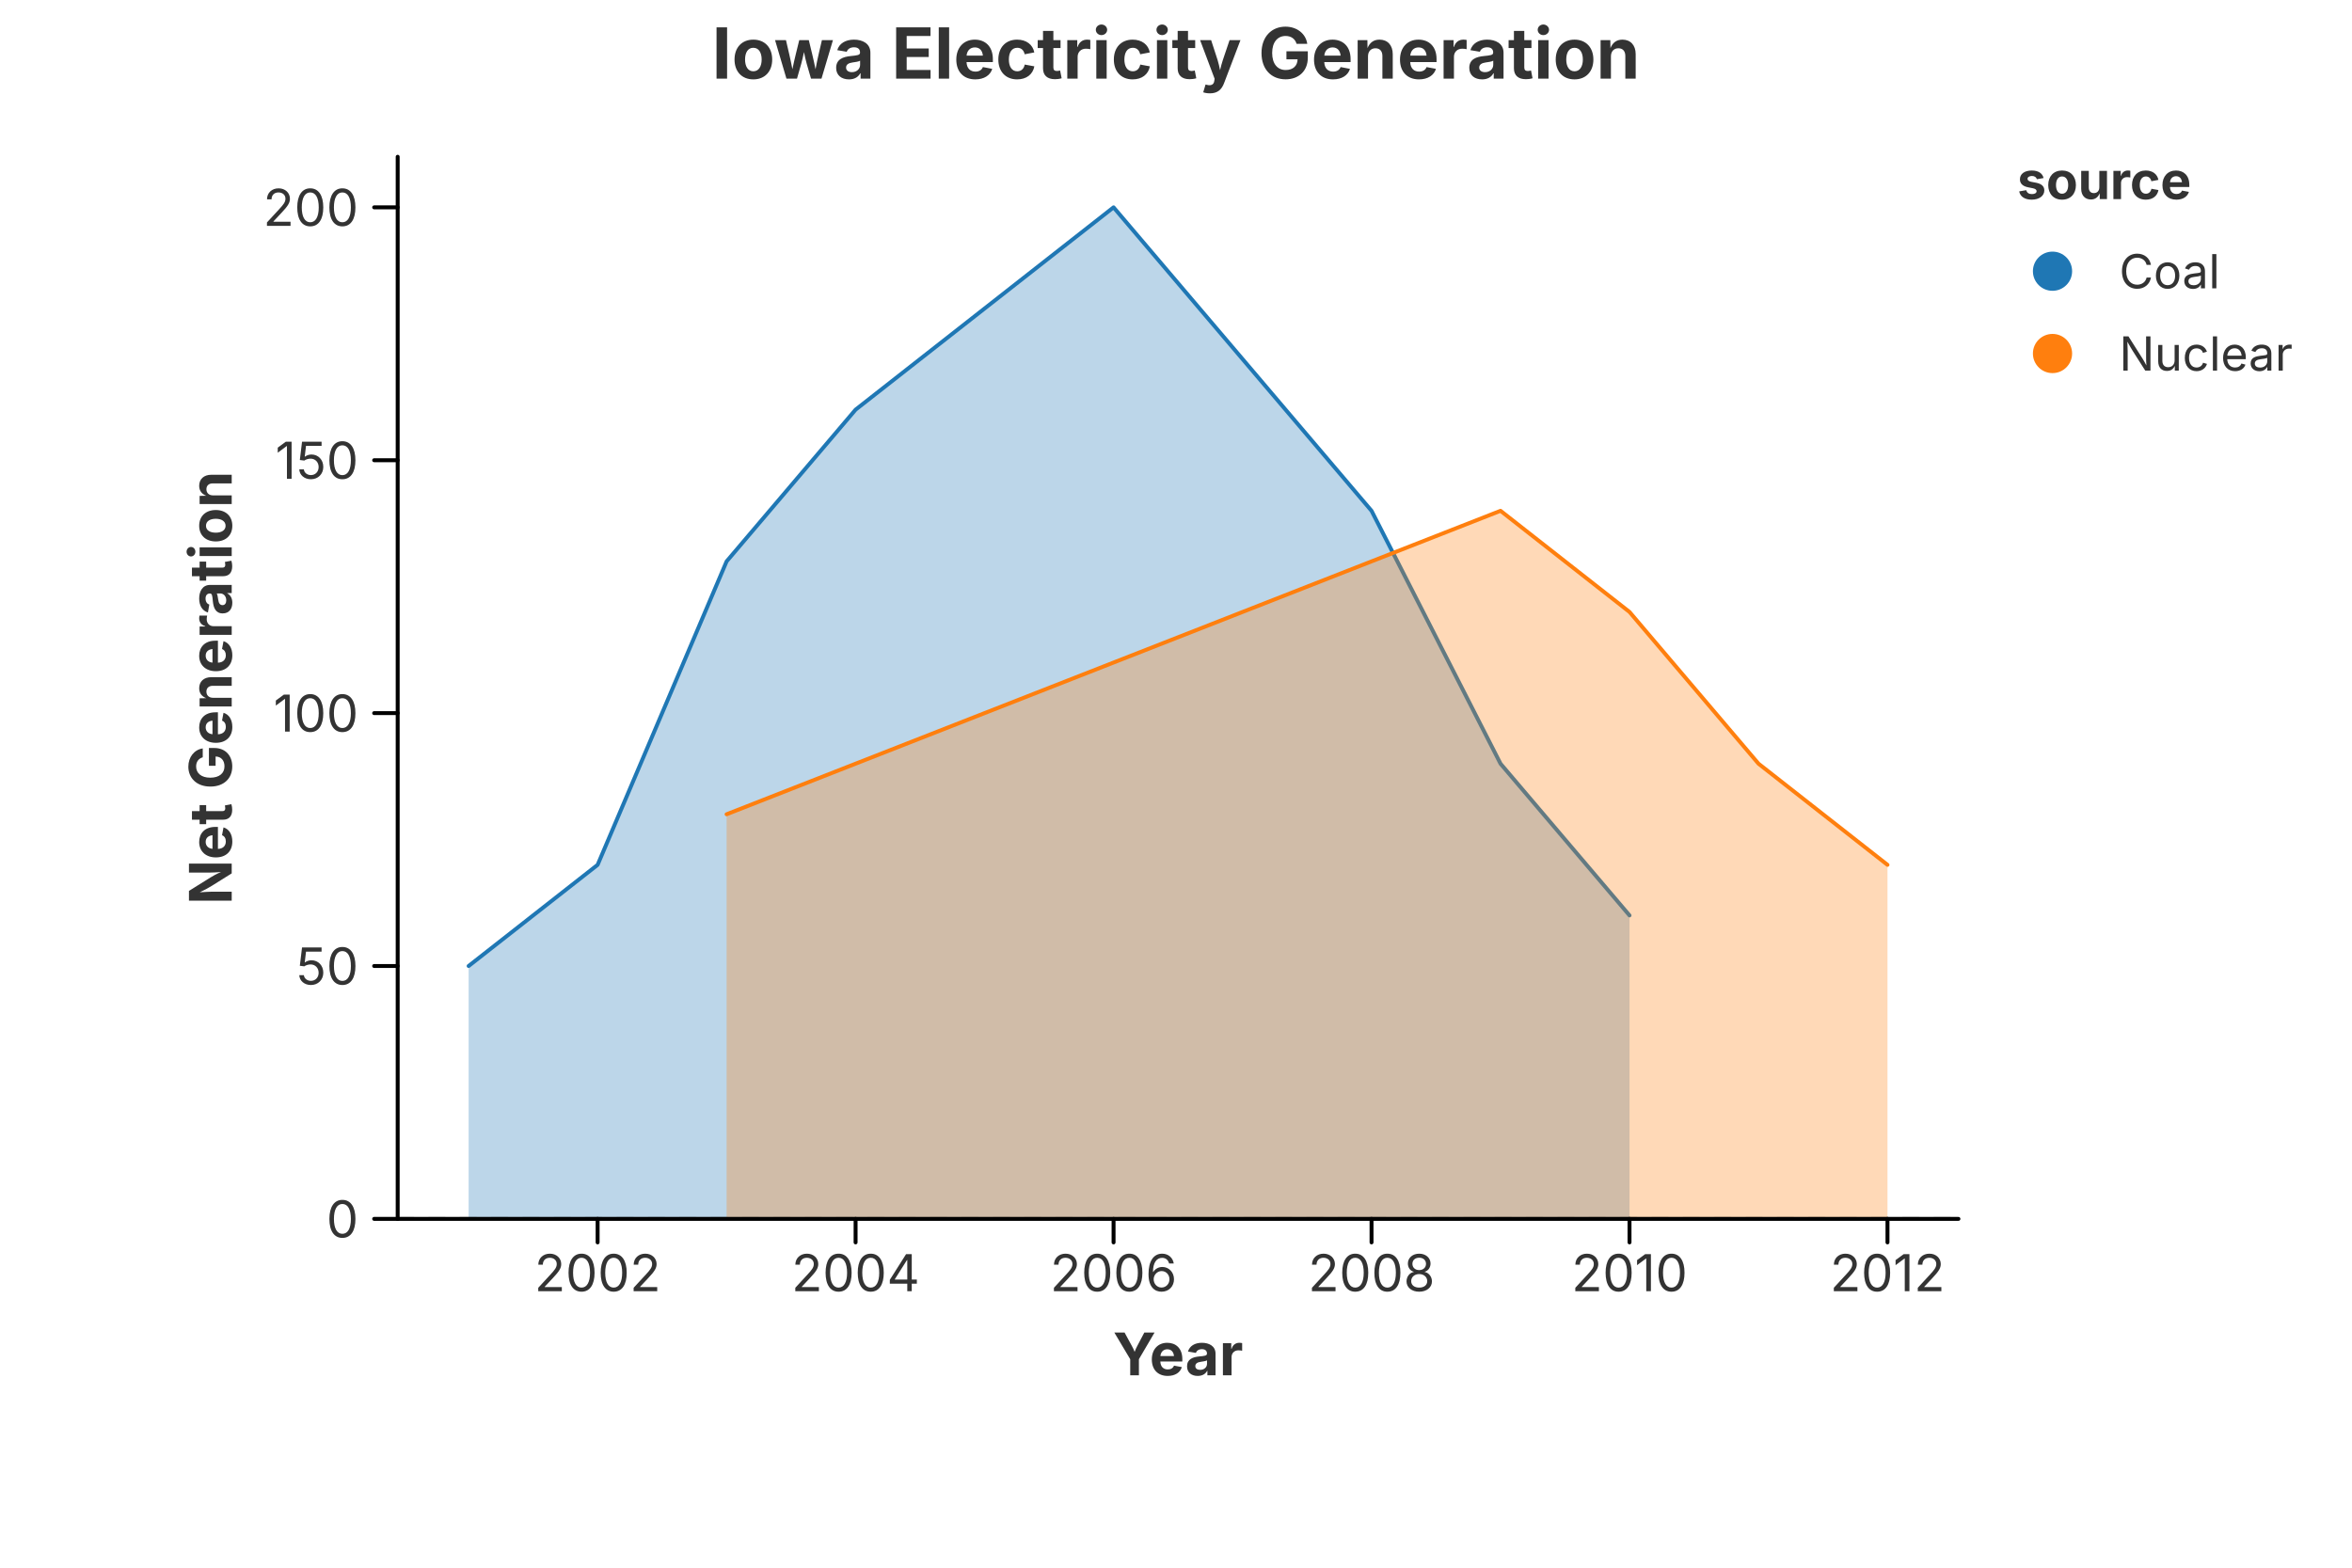
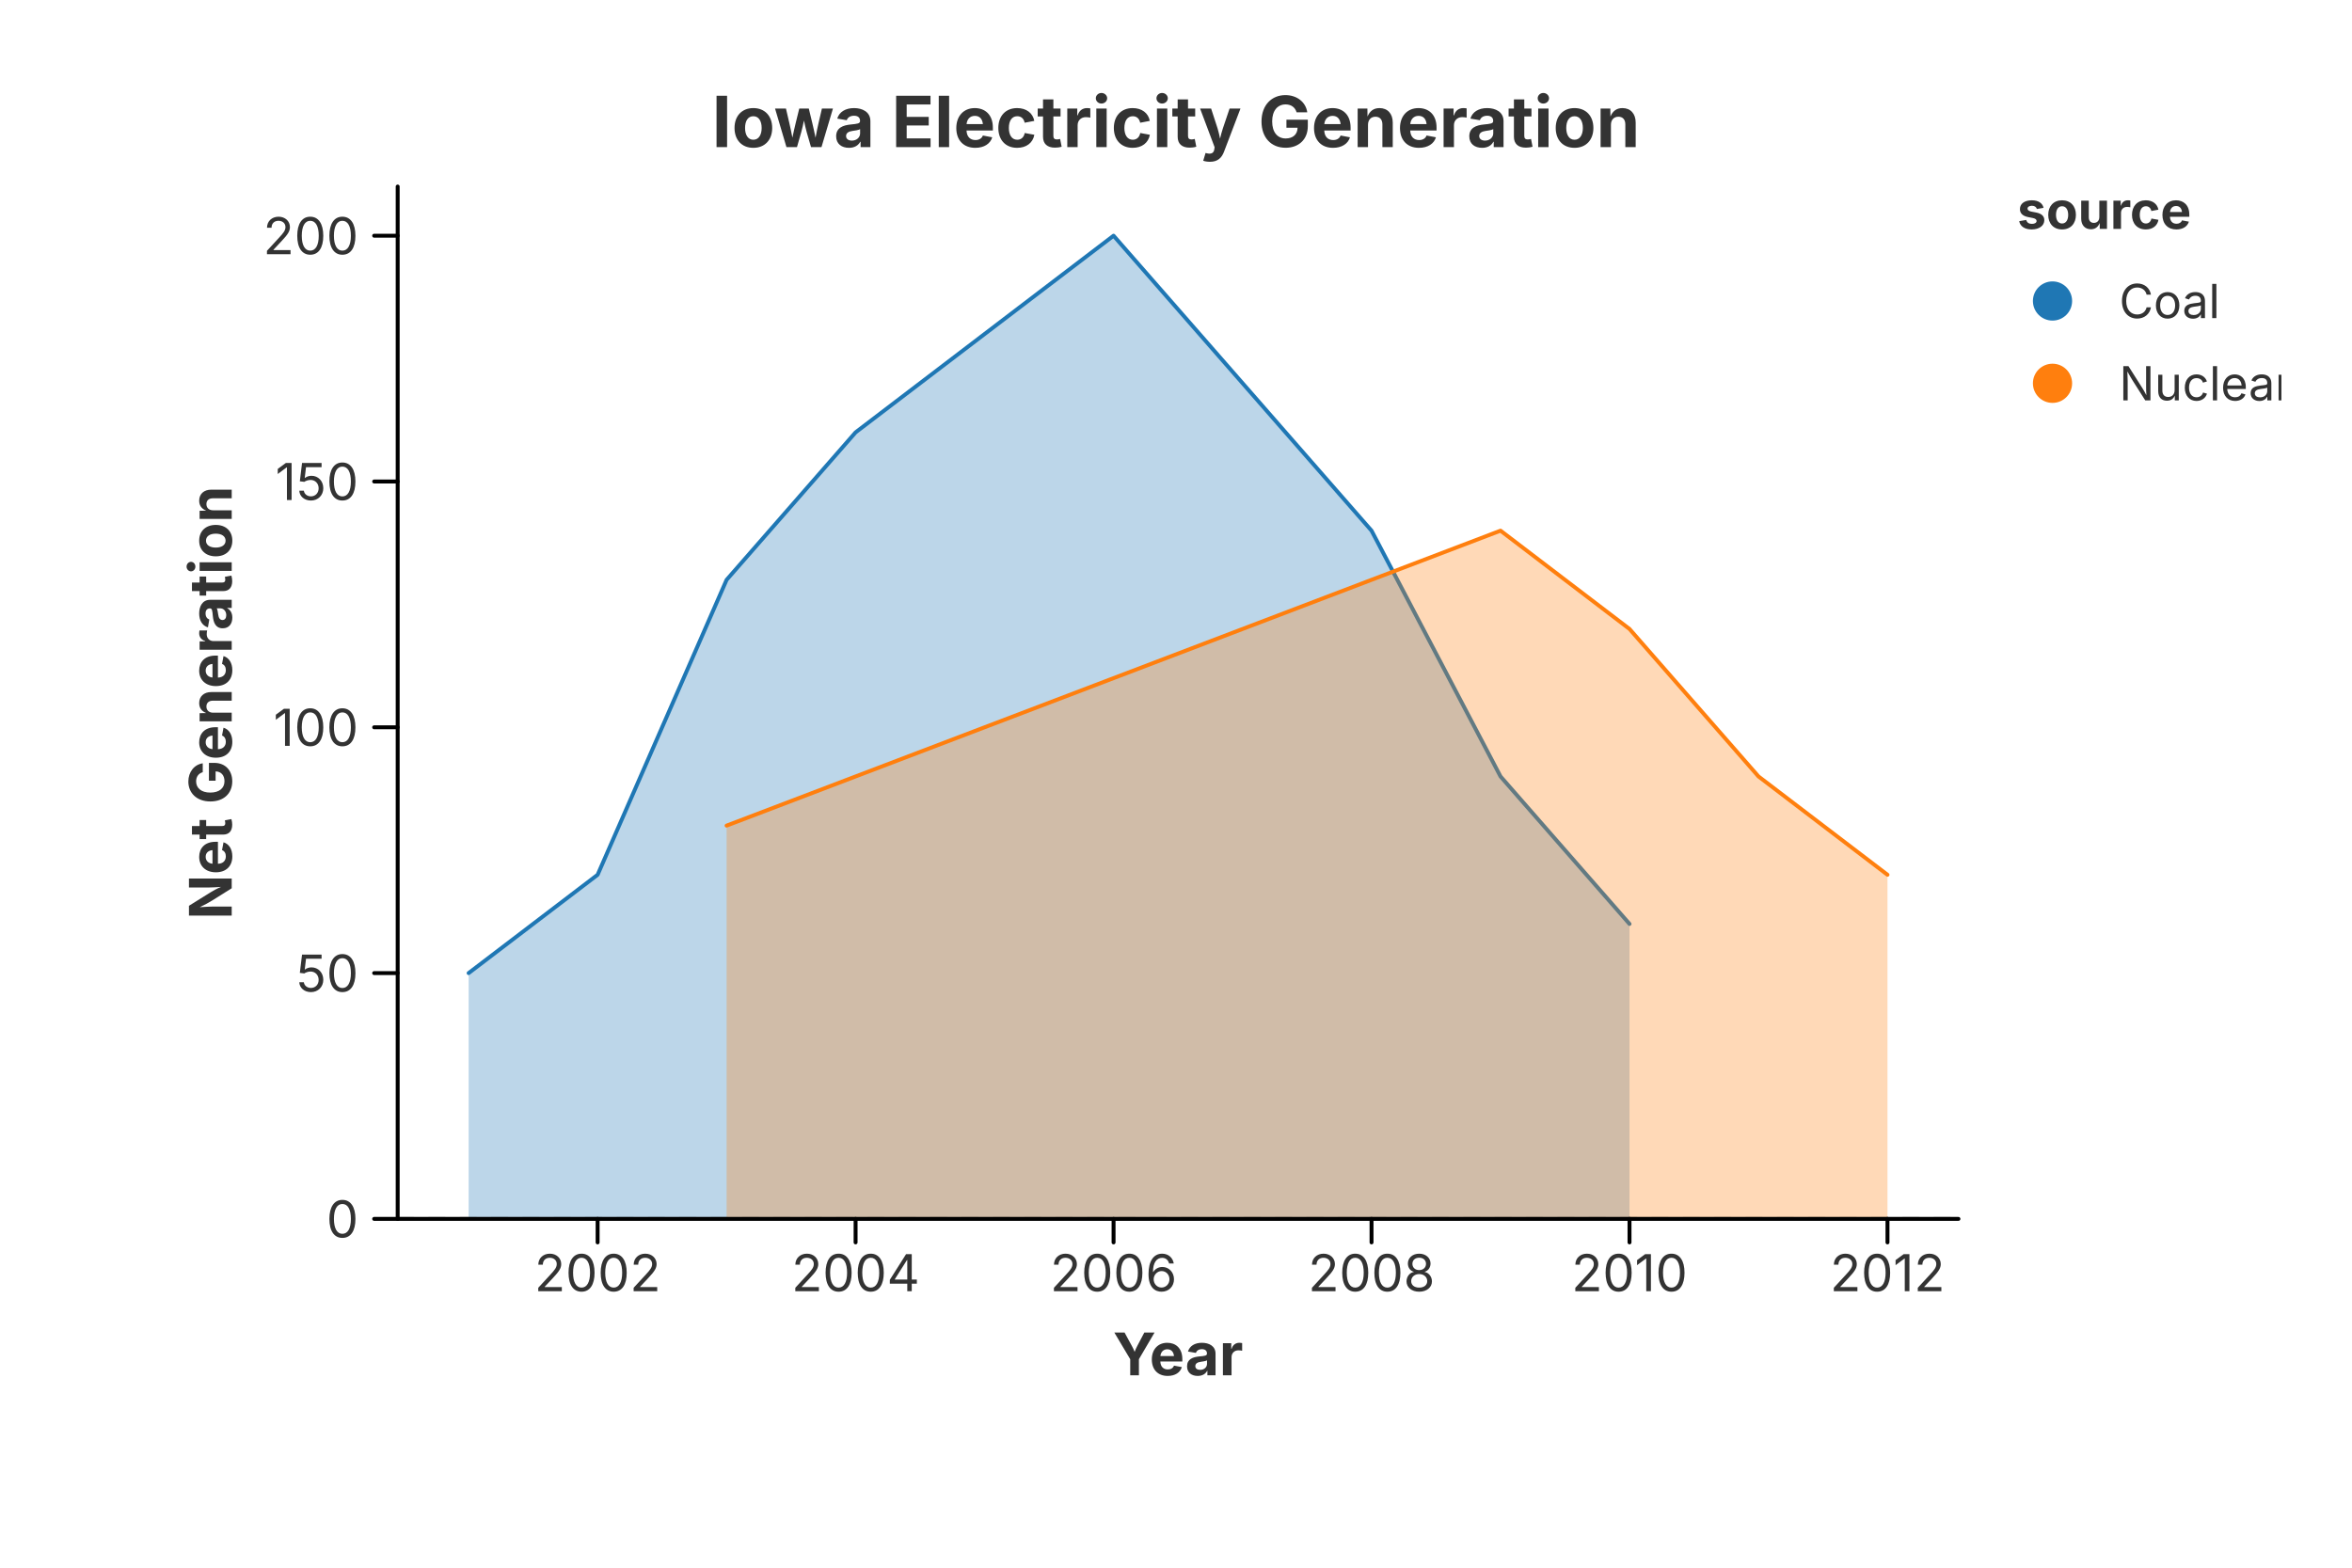
<svg xmlns="http://www.w3.org/2000/svg" width="600" height="400" viewBox="0 0 600 400">
  <rect x="0.000" y="0.000" width="600.000" height="400.000" fill="rgba(255,255,255,1.000)" stroke="none" stroke-width="0.000" fill-opacity="1.000" stroke-opacity="1.000" />
-   <text x="300.000" y="13.333" font-size="18.0" font-family="Inter, -apple-system, BlinkMacSystemFont, 'Segoe UI', Roboto, Helvetica, Arial, 'PingFang SC', 'Microsoft YaHei', Ubuntu, Cantarell, 'Noto Sans', sans-serif" fill="rgba(51,51,51,1.000)" fill-opacity="1.000" text-anchor="middle" font-weight="bold" dominant-baseline="middle" transform="rotate(0 300.000 13.333)">Iowa Electricity Generation</text>
+   <text x="300.000" y="30.800" font-size="18.0" font-family="Inter, -apple-system, BlinkMacSystemFont, 'Segoe UI', Roboto, Helvetica, Arial, 'PingFang SC', 'Microsoft YaHei', Ubuntu, Cantarell, 'Noto Sans', sans-serif" fill="rgba(51,51,51,1.000)" fill-opacity="1.000" text-anchor="middle" font-weight="bold" dominant-baseline="middle" transform="rotate(0 300.000 30.800)">Iowa Electricity Generation</text>
  <defs>
    <clipPath id="plot-clip-area-0">
-       <rect x="101.450" y="40.000" width="398.150" height="271.000" />
+       <rect x="101.450" y="47.600" width="398.150" height="263.400" />
    </clipPath>
  </defs>
  <g clip-path="url(#plot-clip-area-0)">
    <path d="M 101.450 311.000 L 499.600 311.000" fill="none" stroke="rgba(136,136,136,1.000)" stroke-width="1.000" stroke-opacity="0.500" stroke-linejoin="round" stroke-linecap="round" stroke-dasharray="4,4" />
-     <path d="M 119.548 246.476 L 152.453 220.667 L 185.358 143.238 L 218.263 104.524 L 251.168 78.714 L 284.073 52.905 L 316.977 91.619 L 349.882 130.333 L 382.787 194.857 L 415.692 233.571 L 415.692 311.000 L 382.787 311.000 L 349.882 311.000 L 316.977 311.000 L 284.073 311.000 L 251.168 311.000 L 218.263 311.000 L 185.358 311.000 L 152.453 311.000 L 119.548 311.000 Z" fill="rgba(31,119,180,1.000)" fill-opacity="0.300" stroke="none" />
-     <path d="M 119.548 246.476 L 152.453 220.667 L 185.358 143.238 L 218.263 104.524 L 251.168 78.714 L 284.073 52.905 L 316.977 91.619 L 349.882 130.333 L 382.787 194.857 L 415.692 233.571" fill="none" stroke="rgba(31,119,180,1.000)" stroke-width="1.000" stroke-opacity="1.000" stroke-linejoin="round" stroke-linecap="round" />
-     <path d="M 185.358 207.762 L 218.263 194.857 L 251.168 181.952 L 284.073 169.048 L 316.977 156.143 L 349.882 143.238 L 382.787 130.333 L 415.692 156.143 L 448.597 194.857 L 481.502 220.667 L 481.502 311.000 L 448.597 311.000 L 415.692 311.000 L 382.787 311.000 L 349.882 311.000 L 316.977 311.000 L 284.073 311.000 L 251.168 311.000 L 218.263 311.000 L 185.358 311.000 Z" fill="rgba(255,127,14,1.000)" fill-opacity="0.300" stroke="none" />
-     <path d="M 185.358 207.762 L 218.263 194.857 L 251.168 181.952 L 284.073 169.048 L 316.977 156.143 L 349.882 143.238 L 382.787 130.333 L 415.692 156.143 L 448.597 194.857 L 481.502 220.667" fill="none" stroke="rgba(255,127,14,1.000)" stroke-width="1.000" stroke-opacity="1.000" stroke-linejoin="round" stroke-linecap="round" />
+     <path d="M 119.548 248.286 L 152.453 223.200 L 185.358 147.943 L 218.263 110.314 L 251.168 85.229 L 284.073 60.143 L 316.977 97.771 L 349.882 135.400 L 382.787 198.114 L 415.692 235.743 L 415.692 311.000 L 382.787 311.000 L 349.882 311.000 L 316.977 311.000 L 284.073 311.000 L 251.168 311.000 L 218.263 311.000 L 185.358 311.000 L 152.453 311.000 L 119.548 311.000 Z" fill="rgba(31,119,180,1.000)" fill-opacity="0.300" stroke="none" />
+     <path d="M 119.548 248.286 L 152.453 223.200 L 185.358 147.943 L 218.263 110.314 L 251.168 85.229 L 284.073 60.143 L 316.977 97.771 L 349.882 135.400 L 382.787 198.114 L 415.692 235.743" fill="none" stroke="rgba(31,119,180,1.000)" stroke-width="1.000" stroke-opacity="1.000" stroke-linejoin="round" stroke-linecap="round" />
+     <path d="M 185.358 210.657 L 218.263 198.114 L 251.168 185.571 L 284.073 173.029 L 316.977 160.486 L 349.882 147.943 L 382.787 135.400 L 415.692 160.486 L 448.597 198.114 L 481.502 223.200 L 481.502 311.000 L 448.597 311.000 L 415.692 311.000 L 382.787 311.000 L 349.882 311.000 L 316.977 311.000 L 284.073 311.000 L 251.168 311.000 L 218.263 311.000 L 185.358 311.000 Z" fill="rgba(255,127,14,1.000)" fill-opacity="0.300" stroke="none" />
+     <path d="M 185.358 210.657 L 218.263 198.114 L 251.168 185.571 L 284.073 173.029 L 316.977 160.486 L 349.882 147.943 L 382.787 135.400 L 415.692 160.486 L 448.597 198.114 L 481.502 223.200" fill="none" stroke="rgba(255,127,14,1.000)" stroke-width="1.000" stroke-opacity="1.000" stroke-linejoin="round" stroke-linecap="round" />
  </g>
  <path d="M 101.450 311.000 L 499.600 311.000" fill="none" stroke="rgba(0,0,0,1.000)" stroke-width="1.000" stroke-opacity="1.000" stroke-linejoin="round" stroke-linecap="round" />
  <path d="M 152.453 311.000 L 152.453 317.000" fill="none" stroke="rgba(0,0,0,1.000)" stroke-width="1.000" stroke-opacity="1.000" stroke-linejoin="round" stroke-linecap="round" />
  <text x="152.453" y="320.000" font-size="13.0" font-family="Inter, -apple-system, BlinkMacSystemFont, 'Segoe UI', Roboto, Helvetica, Arial, 'PingFang SC', 'Microsoft YaHei', Ubuntu, Cantarell, 'Noto Sans', sans-serif" fill="rgba(51,51,51,1.000)" fill-opacity="1.000" text-anchor="middle" font-weight="normal" dominant-baseline="hanging" transform="rotate(0 152.453 320.000)">2002</text>
  <path d="M 218.263 311.000 L 218.263 317.000" fill="none" stroke="rgba(0,0,0,1.000)" stroke-width="1.000" stroke-opacity="1.000" stroke-linejoin="round" stroke-linecap="round" />
  <text x="218.263" y="320.000" font-size="13.0" font-family="Inter, -apple-system, BlinkMacSystemFont, 'Segoe UI', Roboto, Helvetica, Arial, 'PingFang SC', 'Microsoft YaHei', Ubuntu, Cantarell, 'Noto Sans', sans-serif" fill="rgba(51,51,51,1.000)" fill-opacity="1.000" text-anchor="middle" font-weight="normal" dominant-baseline="hanging" transform="rotate(0 218.263 320.000)">2004</text>
  <path d="M 284.073 311.000 L 284.073 317.000" fill="none" stroke="rgba(0,0,0,1.000)" stroke-width="1.000" stroke-opacity="1.000" stroke-linejoin="round" stroke-linecap="round" />
  <text x="284.073" y="320.000" font-size="13.0" font-family="Inter, -apple-system, BlinkMacSystemFont, 'Segoe UI', Roboto, Helvetica, Arial, 'PingFang SC', 'Microsoft YaHei', Ubuntu, Cantarell, 'Noto Sans', sans-serif" fill="rgba(51,51,51,1.000)" fill-opacity="1.000" text-anchor="middle" font-weight="normal" dominant-baseline="hanging" transform="rotate(0 284.073 320.000)">2006</text>
  <path d="M 349.882 311.000 L 349.882 317.000" fill="none" stroke="rgba(0,0,0,1.000)" stroke-width="1.000" stroke-opacity="1.000" stroke-linejoin="round" stroke-linecap="round" />
  <text x="349.882" y="320.000" font-size="13.0" font-family="Inter, -apple-system, BlinkMacSystemFont, 'Segoe UI', Roboto, Helvetica, Arial, 'PingFang SC', 'Microsoft YaHei', Ubuntu, Cantarell, 'Noto Sans', sans-serif" fill="rgba(51,51,51,1.000)" fill-opacity="1.000" text-anchor="middle" font-weight="normal" dominant-baseline="hanging" transform="rotate(0 349.882 320.000)">2008</text>
  <path d="M 415.692 311.000 L 415.692 317.000" fill="none" stroke="rgba(0,0,0,1.000)" stroke-width="1.000" stroke-opacity="1.000" stroke-linejoin="round" stroke-linecap="round" />
  <text x="415.692" y="320.000" font-size="13.0" font-family="Inter, -apple-system, BlinkMacSystemFont, 'Segoe UI', Roboto, Helvetica, Arial, 'PingFang SC', 'Microsoft YaHei', Ubuntu, Cantarell, 'Noto Sans', sans-serif" fill="rgba(51,51,51,1.000)" fill-opacity="1.000" text-anchor="middle" font-weight="normal" dominant-baseline="hanging" transform="rotate(0 415.692 320.000)">2010</text>
  <path d="M 481.502 311.000 L 481.502 317.000" fill="none" stroke="rgba(0,0,0,1.000)" stroke-width="1.000" stroke-opacity="1.000" stroke-linejoin="round" stroke-linecap="round" />
  <text x="481.502" y="320.000" font-size="13.0" font-family="Inter, -apple-system, BlinkMacSystemFont, 'Segoe UI', Roboto, Helvetica, Arial, 'PingFang SC', 'Microsoft YaHei', Ubuntu, Cantarell, 'Noto Sans', sans-serif" fill="rgba(51,51,51,1.000)" fill-opacity="1.000" text-anchor="middle" font-weight="normal" dominant-baseline="hanging" transform="rotate(0 481.502 320.000)">2012</text>
  <text x="300.525" y="340.000" font-size="15.0" font-family="Inter, -apple-system, BlinkMacSystemFont, 'Segoe UI', Roboto, Helvetica, Arial, 'PingFang SC', 'Microsoft YaHei', Ubuntu, Cantarell, 'Noto Sans', sans-serif" fill="rgba(51,51,51,1.000)" fill-opacity="1.000" text-anchor="middle" font-weight="bold" dominant-baseline="hanging" transform="rotate(0 300.525 340.000)">Year</text>
-   <path d="M 101.450 40.000 L 101.450 311.000" fill="none" stroke="rgba(0,0,0,1.000)" stroke-width="1.000" stroke-opacity="1.000" stroke-linejoin="round" stroke-linecap="round" />
+   <path d="M 101.450 47.600 L 101.450 311.000" fill="none" stroke="rgba(0,0,0,1.000)" stroke-width="1.000" stroke-opacity="1.000" stroke-linejoin="round" stroke-linecap="round" />
  <path d="M 101.450 311.000 L 95.450 311.000" fill="none" stroke="rgba(0,0,0,1.000)" stroke-width="1.000" stroke-opacity="1.000" stroke-linejoin="round" stroke-linecap="round" />
  <text x="91.450" y="311.000" font-size="13.0" font-family="Inter, -apple-system, BlinkMacSystemFont, 'Segoe UI', Roboto, Helvetica, Arial, 'PingFang SC', 'Microsoft YaHei', Ubuntu, Cantarell, 'Noto Sans', sans-serif" fill="rgba(51,51,51,1.000)" fill-opacity="1.000" text-anchor="end" font-weight="normal" dominant-baseline="central" transform="rotate(0 91.450 311.000)">0</text>
-   <path d="M 101.450 246.476 L 95.450 246.476" fill="none" stroke="rgba(0,0,0,1.000)" stroke-width="1.000" stroke-opacity="1.000" stroke-linejoin="round" stroke-linecap="round" />
-   <text x="91.450" y="246.476" font-size="13.0" font-family="Inter, -apple-system, BlinkMacSystemFont, 'Segoe UI', Roboto, Helvetica, Arial, 'PingFang SC', 'Microsoft YaHei', Ubuntu, Cantarell, 'Noto Sans', sans-serif" fill="rgba(51,51,51,1.000)" fill-opacity="1.000" text-anchor="end" font-weight="normal" dominant-baseline="central" transform="rotate(0 91.450 246.476)">50</text>
-   <path d="M 101.450 181.952 L 95.450 181.952" fill="none" stroke="rgba(0,0,0,1.000)" stroke-width="1.000" stroke-opacity="1.000" stroke-linejoin="round" stroke-linecap="round" />
-   <text x="91.450" y="181.952" font-size="13.0" font-family="Inter, -apple-system, BlinkMacSystemFont, 'Segoe UI', Roboto, Helvetica, Arial, 'PingFang SC', 'Microsoft YaHei', Ubuntu, Cantarell, 'Noto Sans', sans-serif" fill="rgba(51,51,51,1.000)" fill-opacity="1.000" text-anchor="end" font-weight="normal" dominant-baseline="central" transform="rotate(0 91.450 181.952)">100</text>
-   <path d="M 101.450 117.429 L 95.450 117.429" fill="none" stroke="rgba(0,0,0,1.000)" stroke-width="1.000" stroke-opacity="1.000" stroke-linejoin="round" stroke-linecap="round" />
-   <text x="91.450" y="117.429" font-size="13.0" font-family="Inter, -apple-system, BlinkMacSystemFont, 'Segoe UI', Roboto, Helvetica, Arial, 'PingFang SC', 'Microsoft YaHei', Ubuntu, Cantarell, 'Noto Sans', sans-serif" fill="rgba(51,51,51,1.000)" fill-opacity="1.000" text-anchor="end" font-weight="normal" dominant-baseline="central" transform="rotate(0 91.450 117.429)">150</text>
-   <path d="M 101.450 52.905 L 95.450 52.905" fill="none" stroke="rgba(0,0,0,1.000)" stroke-width="1.000" stroke-opacity="1.000" stroke-linejoin="round" stroke-linecap="round" />
-   <text x="91.450" y="52.905" font-size="13.0" font-family="Inter, -apple-system, BlinkMacSystemFont, 'Segoe UI', Roboto, Helvetica, Arial, 'PingFang SC', 'Microsoft YaHei', Ubuntu, Cantarell, 'Noto Sans', sans-serif" fill="rgba(51,51,51,1.000)" fill-opacity="1.000" text-anchor="end" font-weight="normal" dominant-baseline="central" transform="rotate(0 91.450 52.905)">200</text>
-   <text x="53.500" y="175.500" font-size="15.0" font-family="Inter, -apple-system, BlinkMacSystemFont, 'Segoe UI', Roboto, Helvetica, Arial, 'PingFang SC', 'Microsoft YaHei', Ubuntu, Cantarell, 'Noto Sans', sans-serif" fill="rgba(51,51,51,1.000)" fill-opacity="1.000" text-anchor="middle" font-weight="bold" dominant-baseline="middle" transform="rotate(-90 53.500 175.500)">Net Generation</text>
+   <path d="M 101.450 248.286 L 95.450 248.286" fill="none" stroke="rgba(0,0,0,1.000)" stroke-width="1.000" stroke-opacity="1.000" stroke-linejoin="round" stroke-linecap="round" />
+   <text x="91.450" y="248.286" font-size="13.0" font-family="Inter, -apple-system, BlinkMacSystemFont, 'Segoe UI', Roboto, Helvetica, Arial, 'PingFang SC', 'Microsoft YaHei', Ubuntu, Cantarell, 'Noto Sans', sans-serif" fill="rgba(51,51,51,1.000)" fill-opacity="1.000" text-anchor="end" font-weight="normal" dominant-baseline="central" transform="rotate(0 91.450 248.286)">50</text>
+   <path d="M 101.450 185.571 L 95.450 185.571" fill="none" stroke="rgba(0,0,0,1.000)" stroke-width="1.000" stroke-opacity="1.000" stroke-linejoin="round" stroke-linecap="round" />
+   <text x="91.450" y="185.571" font-size="13.0" font-family="Inter, -apple-system, BlinkMacSystemFont, 'Segoe UI', Roboto, Helvetica, Arial, 'PingFang SC', 'Microsoft YaHei', Ubuntu, Cantarell, 'Noto Sans', sans-serif" fill="rgba(51,51,51,1.000)" fill-opacity="1.000" text-anchor="end" font-weight="normal" dominant-baseline="central" transform="rotate(0 91.450 185.571)">100</text>
+   <path d="M 101.450 122.857 L 95.450 122.857" fill="none" stroke="rgba(0,0,0,1.000)" stroke-width="1.000" stroke-opacity="1.000" stroke-linejoin="round" stroke-linecap="round" />
+   <text x="91.450" y="122.857" font-size="13.0" font-family="Inter, -apple-system, BlinkMacSystemFont, 'Segoe UI', Roboto, Helvetica, Arial, 'PingFang SC', 'Microsoft YaHei', Ubuntu, Cantarell, 'Noto Sans', sans-serif" fill="rgba(51,51,51,1.000)" fill-opacity="1.000" text-anchor="end" font-weight="normal" dominant-baseline="central" transform="rotate(0 91.450 122.857)">150</text>
+   <path d="M 101.450 60.143 L 95.450 60.143" fill="none" stroke="rgba(0,0,0,1.000)" stroke-width="1.000" stroke-opacity="1.000" stroke-linejoin="round" stroke-linecap="round" />
+   <text x="91.450" y="60.143" font-size="13.0" font-family="Inter, -apple-system, BlinkMacSystemFont, 'Segoe UI', Roboto, Helvetica, Arial, 'PingFang SC', 'Microsoft YaHei', Ubuntu, Cantarell, 'Noto Sans', sans-serif" fill="rgba(51,51,51,1.000)" fill-opacity="1.000" text-anchor="end" font-weight="normal" dominant-baseline="central" transform="rotate(0 91.450 60.143)">200</text>
+   <text x="53.500" y="179.300" font-size="15.0" font-family="Inter, -apple-system, BlinkMacSystemFont, 'Segoe UI', Roboto, Helvetica, Arial, 'PingFang SC', 'Microsoft YaHei', Ubuntu, Cantarell, 'Noto Sans', sans-serif" fill="rgba(51,51,51,1.000)" fill-opacity="1.000" text-anchor="middle" font-weight="bold" dominant-baseline="middle" transform="rotate(-90 53.500 179.300)">Net Generation</text>
  <defs>
    <clipPath id="plot-clip-area-1">
-       <rect x="499.600" y="0.000" width="100.400" height="400.000" />
+       <rect x="514.600" y="47.600" width="67.400" height="263.400" />
    </clipPath>
  </defs>
  <g clip-path="url(#plot-clip-area-1)">
-     <text x="514.600" y="46.000" font-size="13.2" font-family="Inter, -apple-system, BlinkMacSystemFont, 'Segoe UI', Roboto, Helvetica, Arial, 'PingFang SC', 'Microsoft YaHei', Ubuntu, Cantarell, 'Noto Sans', sans-serif" fill="rgba(51,51,51,1.000)" fill-opacity="1.000" text-anchor="start" font-weight="bold" dominant-baseline="central" transform="rotate(0 514.600 46.000)">source</text>
-     <circle cx="523.600" cy="69.200" r="5.000" fill="rgba(31,119,180,1.000)" stroke="none" stroke-width="0.000" fill-opacity="1.000" stroke-opacity="1.000" />
-     <text x="540.600" y="69.200" font-size="12.0" font-family="Inter, -apple-system, BlinkMacSystemFont, 'Segoe UI', Roboto, Helvetica, Arial, 'PingFang SC', 'Microsoft YaHei', Ubuntu, Cantarell, 'Noto Sans', sans-serif" fill="rgba(51,51,51,1.000)" fill-opacity="1.000" text-anchor="start" font-weight="normal" dominant-baseline="central" transform="rotate(0 540.600 69.200)">Coal</text>
-     <circle cx="523.600" cy="90.200" r="5.000" fill="rgba(255,127,14,1.000)" stroke="none" stroke-width="0.000" fill-opacity="1.000" stroke-opacity="1.000" />
-     <text x="540.600" y="90.200" font-size="12.0" font-family="Inter, -apple-system, BlinkMacSystemFont, 'Segoe UI', Roboto, Helvetica, Arial, 'PingFang SC', 'Microsoft YaHei', Ubuntu, Cantarell, 'Noto Sans', sans-serif" fill="rgba(51,51,51,1.000)" fill-opacity="1.000" text-anchor="start" font-weight="normal" dominant-baseline="central" transform="rotate(0 540.600 90.200)">Nuclear</text>
+     <text x="514.600" y="53.600" font-size="13.2" font-family="Inter, -apple-system, BlinkMacSystemFont, 'Segoe UI', Roboto, Helvetica, Arial, 'PingFang SC', 'Microsoft YaHei', Ubuntu, Cantarell, 'Noto Sans', sans-serif" fill="rgba(51,51,51,1.000)" fill-opacity="1.000" text-anchor="start" font-weight="bold" dominant-baseline="central" transform="rotate(0 514.600 53.600)">source</text>
+     <circle cx="523.600" cy="76.800" r="5.000" fill="rgba(31,119,180,1.000)" stroke="none" stroke-width="0.000" fill-opacity="1.000" stroke-opacity="1.000" />
+     <text x="540.600" y="76.800" font-size="12.0" font-family="Inter, -apple-system, BlinkMacSystemFont, 'Segoe UI', Roboto, Helvetica, Arial, 'PingFang SC', 'Microsoft YaHei', Ubuntu, Cantarell, 'Noto Sans', sans-serif" fill="rgba(51,51,51,1.000)" fill-opacity="1.000" text-anchor="start" font-weight="normal" dominant-baseline="central" transform="rotate(0 540.600 76.800)">Coal</text>
+     <circle cx="523.600" cy="97.800" r="5.000" fill="rgba(255,127,14,1.000)" stroke="none" stroke-width="0.000" fill-opacity="1.000" stroke-opacity="1.000" />
+     <text x="540.600" y="97.800" font-size="12.0" font-family="Inter, -apple-system, BlinkMacSystemFont, 'Segoe UI', Roboto, Helvetica, Arial, 'PingFang SC', 'Microsoft YaHei', Ubuntu, Cantarell, 'Noto Sans', sans-serif" fill="rgba(51,51,51,1.000)" fill-opacity="1.000" text-anchor="start" font-weight="normal" dominant-baseline="central" transform="rotate(0 540.600 97.800)">Nuclear</text>
  </g>
</svg>
